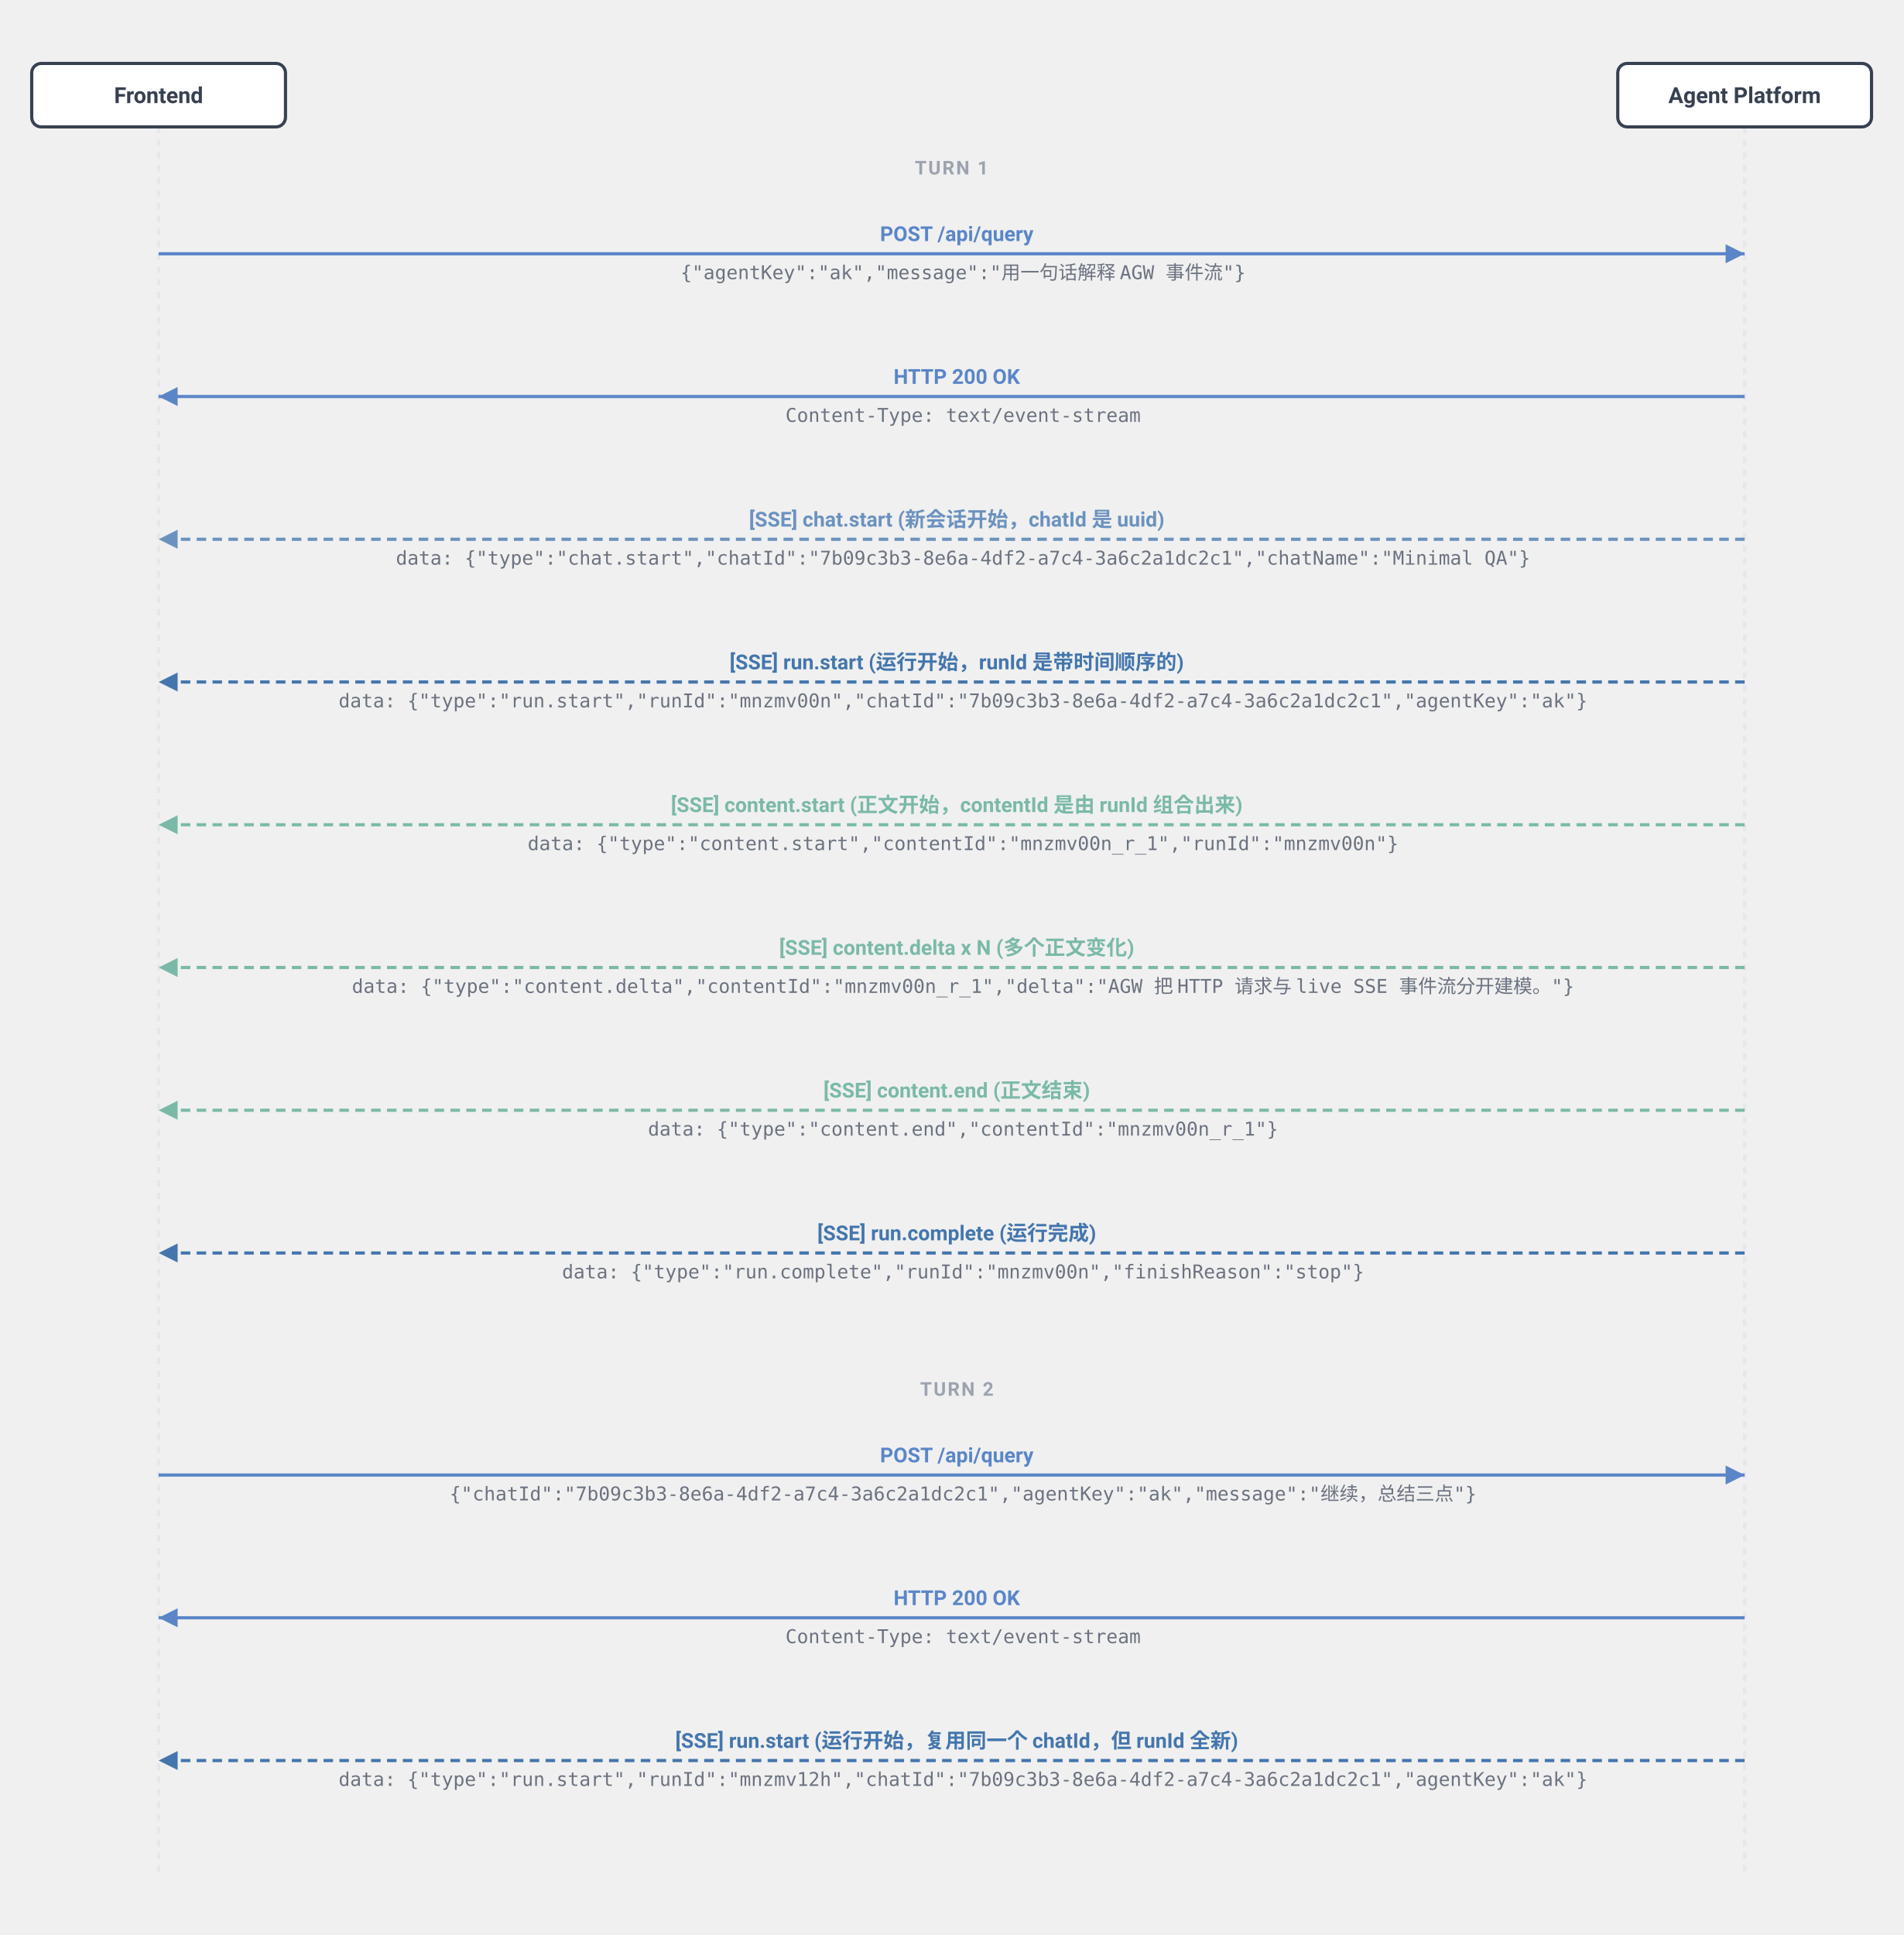
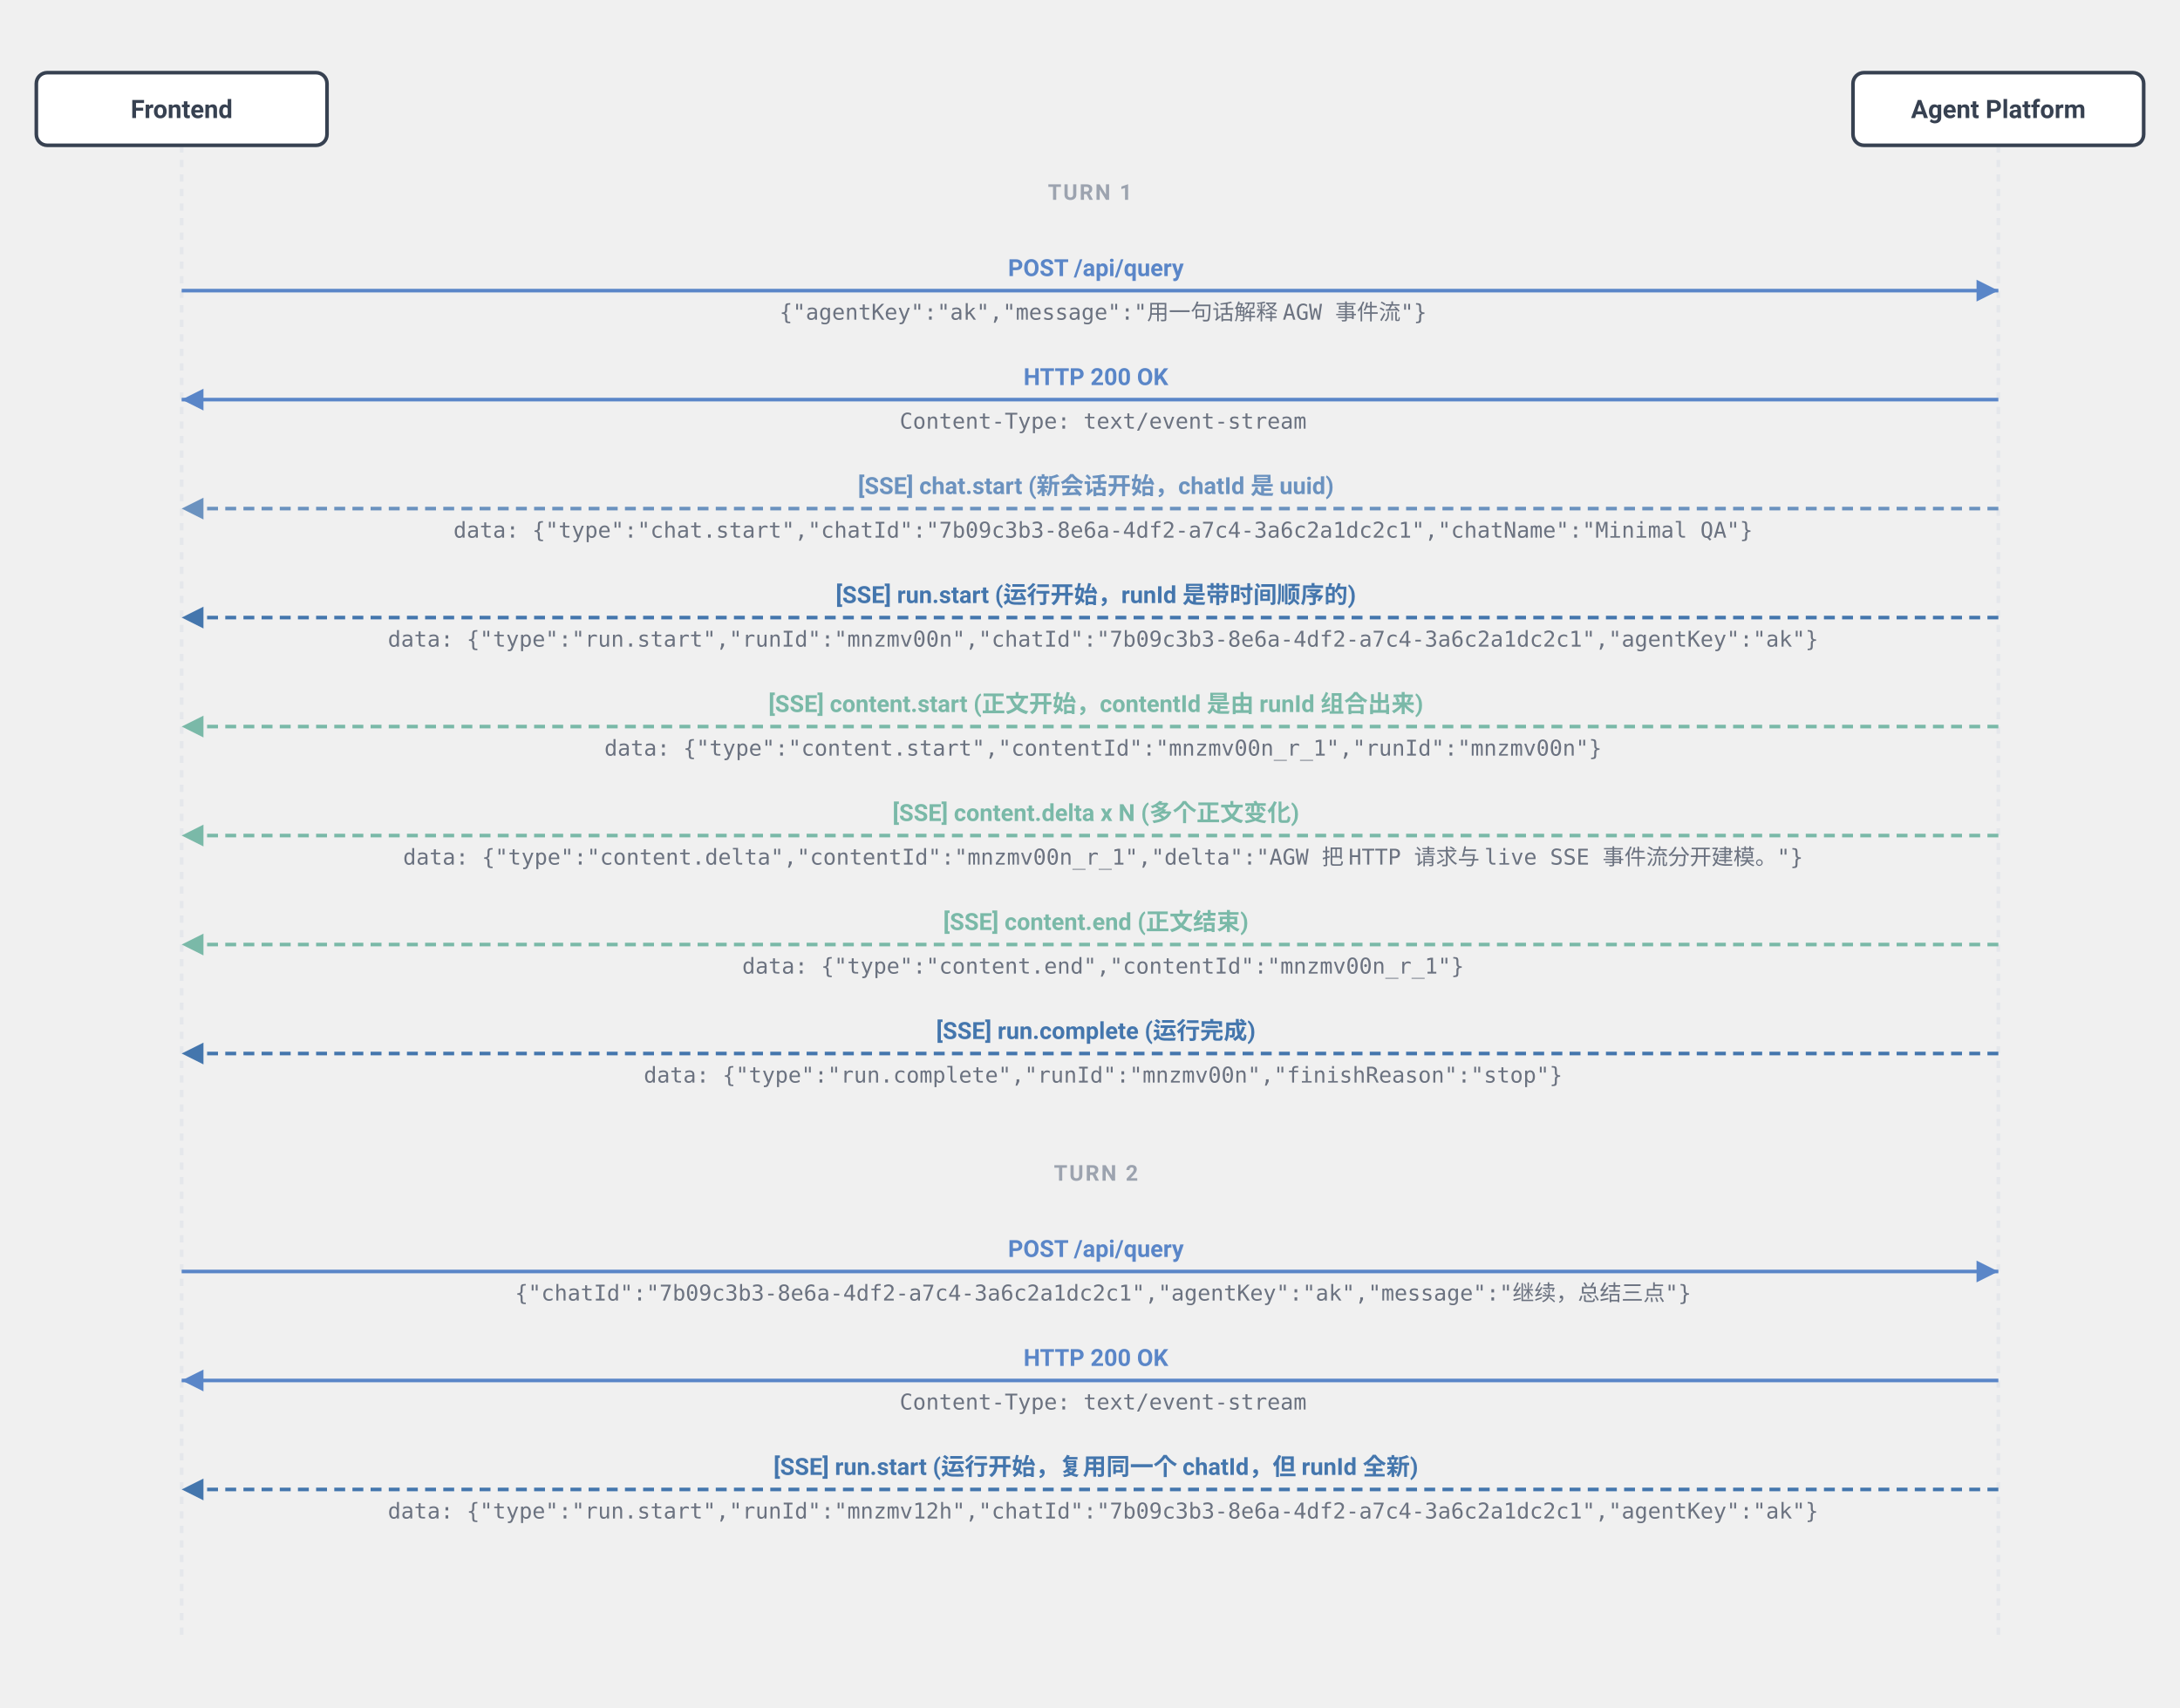
- <svg xmlns="http://www.w3.org/2000/svg" viewBox="0 0 1200 1220" width="100%" height="100%" style="background-color: #FFFFFF; font-family: -apple-system, BlinkMacSystemFont, 'Segoe UI', Roboto, Helvetica, Arial, sans-serif;">
+ <svg xmlns="http://www.w3.org/2000/svg" viewBox="0 0 1200 940" width="100%" height="100%" style="background-color: #FFFFFF; font-family: -apple-system, BlinkMacSystemFont, 'Segoe UI', Roboto, Helvetica, Arial, sans-serif;">
  <defs>
    <marker id="arrow-req" viewBox="0 0 10 10" refX="10" refY="5" markerWidth="6" markerHeight="6" orient="auto">
      <path d="M 0 0 L 10 5 L 0 10 z" fill="#5A86C8" />
    </marker>
    <marker id="arrow-chat" viewBox="0 0 10 10" refX="10" refY="5" markerWidth="6" markerHeight="6" orient="auto">
      <path d="M 0 0 L 10 5 L 0 10 z" fill="#6B92BF" />
    </marker>
    <marker id="arrow-run" viewBox="0 0 10 10" refX="10" refY="5" markerWidth="6" markerHeight="6" orient="auto">
      <path d="M 0 0 L 10 5 L 0 10 z" fill="#4476AD" />
    </marker>
    <marker id="arrow-content" viewBox="0 0 10 10" refX="10" refY="5" markerWidth="6" markerHeight="6" orient="auto">
      <path d="M 0 0 L 10 5 L 0 10 z" fill="#7AB9A8" />
    </marker>
    <clipPath id="cp-t1-1">
      <rect x="100" y="140" width="1000" height="40">
        <animate attributeName="width" from="0" to="1000" begin="0s" dur="0.3s" fill="freeze" />
      </rect>
    </clipPath>
    <clipPath id="cp-t1-2">
-       <rect x="100" y="230" width="1000" height="40">
+       <rect x="100" y="200" width="1000" height="40">
        <animate attributeName="width" from="0" to="0" begin="0s" dur="0.8s" fill="freeze" />
        <animate attributeName="x" from="1100" to="1100" begin="0s" dur="0.8s" fill="freeze" />
        <animate attributeName="width" from="0" to="1000" begin="0.8s" dur="0.3s" fill="freeze" />
        <animate attributeName="x" from="1100" to="100" begin="0.8s" dur="0.3s" fill="freeze" />
      </rect>
    </clipPath>
    <clipPath id="cp-t1-3">
-       <rect x="100" y="320" width="1000" height="40">
+       <rect x="100" y="260" width="1000" height="40">
        <animate attributeName="width" from="0" to="0" begin="0s" dur="1.6s" fill="freeze" />
        <animate attributeName="x" from="1100" to="1100" begin="0s" dur="1.6s" fill="freeze" />
        <animate attributeName="width" from="0" to="1000" begin="1.6s" dur="0.3s" fill="freeze" />
        <animate attributeName="x" from="1100" to="100" begin="1.6s" dur="0.3s" fill="freeze" />
      </rect>
    </clipPath>
    <clipPath id="cp-t1-4">
-       <rect x="100" y="410" width="1000" height="40">
+       <rect x="100" y="320" width="1000" height="40">
        <animate attributeName="width" from="0" to="0" begin="0s" dur="2.4s" fill="freeze" />
        <animate attributeName="x" from="1100" to="1100" begin="0s" dur="2.4s" fill="freeze" />
        <animate attributeName="width" from="0" to="1000" begin="2.4s" dur="0.3s" fill="freeze" />
        <animate attributeName="x" from="1100" to="100" begin="2.4s" dur="0.3s" fill="freeze" />
      </rect>
    </clipPath>
    <clipPath id="cp-t1-5">
-       <rect x="100" y="500" width="1000" height="40">
+       <rect x="100" y="380" width="1000" height="40">
        <animate attributeName="width" from="0" to="0" begin="0s" dur="3.2s" fill="freeze" />
        <animate attributeName="x" from="1100" to="1100" begin="0s" dur="3.2s" fill="freeze" />
        <animate attributeName="width" from="0" to="1000" begin="3.2s" dur="0.3s" fill="freeze" />
        <animate attributeName="x" from="1100" to="100" begin="3.2s" dur="0.3s" fill="freeze" />
      </rect>
    </clipPath>
    <clipPath id="cp-t1-6">
-       <rect x="100" y="590" width="1000" height="40">
+       <rect x="100" y="440" width="1000" height="40">
        <animate attributeName="width" from="0" to="0" begin="0s" dur="4.0s" fill="freeze" />
        <animate attributeName="x" from="1100" to="1100" begin="0s" dur="4.0s" fill="freeze" />
        <animate attributeName="width" from="0" to="1000" begin="4.0s" dur="0.3s" fill="freeze" />
        <animate attributeName="x" from="1100" to="100" begin="4.0s" dur="0.3s" fill="freeze" />
      </rect>
    </clipPath>
    <clipPath id="cp-t1-7">
-       <rect x="100" y="680" width="1000" height="40">
+       <rect x="100" y="500" width="1000" height="40">
        <animate attributeName="width" from="0" to="0" begin="0s" dur="4.8s" fill="freeze" />
        <animate attributeName="x" from="1100" to="1100" begin="0s" dur="4.8s" fill="freeze" />
        <animate attributeName="width" from="0" to="1000" begin="4.8s" dur="0.3s" fill="freeze" />
        <animate attributeName="x" from="1100" to="100" begin="4.8s" dur="0.3s" fill="freeze" />
      </rect>
    </clipPath>
    <clipPath id="cp-t1-8">
-       <rect x="100" y="770" width="1000" height="40">
+       <rect x="100" y="560" width="1000" height="40">
        <animate attributeName="width" from="0" to="0" begin="0s" dur="5.6s" fill="freeze" />
        <animate attributeName="x" from="1100" to="1100" begin="0s" dur="5.6s" fill="freeze" />
        <animate attributeName="width" from="0" to="1000" begin="5.6s" dur="0.3s" fill="freeze" />
        <animate attributeName="x" from="1100" to="100" begin="5.6s" dur="0.3s" fill="freeze" />
      </rect>
    </clipPath>
    <clipPath id="cp-t2-1">
-       <rect x="100" y="910" width="1000" height="40">
+       <rect x="100" y="680" width="1000" height="40">
        <animate attributeName="width" from="0" to="0" begin="0s" dur="6.8s" fill="freeze" />
        <animate attributeName="width" from="0" to="1000" begin="6.8s" dur="0.3s" fill="freeze" />
      </rect>
    </clipPath>
    <clipPath id="cp-t2-2">
-       <rect x="100" y="1000" width="1000" height="40">
+       <rect x="100" y="740" width="1000" height="40">
        <animate attributeName="width" from="0" to="0" begin="0s" dur="7.6s" fill="freeze" />
        <animate attributeName="x" from="1100" to="1100" begin="0s" dur="7.6s" fill="freeze" />
        <animate attributeName="width" from="0" to="1000" begin="7.6s" dur="0.3s" fill="freeze" />
        <animate attributeName="x" from="1100" to="100" begin="7.6s" dur="0.3s" fill="freeze" />
      </rect>
    </clipPath>
    <clipPath id="cp-t2-3">
-       <rect x="100" y="1090" width="1000" height="40">
+       <rect x="100" y="800" width="1000" height="40">
        <animate attributeName="width" from="0" to="0" begin="0s" dur="8.4s" fill="freeze" />
        <animate attributeName="x" from="1100" to="1100" begin="0s" dur="8.4s" fill="freeze" />
        <animate attributeName="width" from="0" to="1000" begin="8.4s" dur="0.3s" fill="freeze" />
        <animate attributeName="x" from="1100" to="100" begin="8.4s" dur="0.3s" fill="freeze" />
      </rect>
    </clipPath>
  </defs>
-   <line x1="100" y1="80" x2="100" y2="1180" stroke="#E5E7EB" stroke-width="2" stroke-dasharray="4 4" />
-   <line x1="1100" y1="80" x2="1100" y2="1180" stroke="#E5E7EB" stroke-width="2" stroke-dasharray="4 4" />
+   <line x1="100" y1="80" x2="100" y2="900" stroke="#E5E7EB" stroke-width="2" stroke-dasharray="4 4" />
+   <line x1="1100" y1="80" x2="1100" y2="900" stroke="#E5E7EB" stroke-width="2" stroke-dasharray="4 4" />
  <rect x="20" y="40" width="160" height="40" rx="6" fill="#FFFFFF" stroke="#374151" stroke-width="2" />
  <text x="100" y="65" fill="#374151" font-size="14" font-weight="bold" text-anchor="middle">Frontend</text>
  <rect x="1020" y="40" width="160" height="40" rx="6" fill="#FFFFFF" stroke="#374151" stroke-width="2" />
  <text x="1100" y="65" fill="#374151" font-size="14" font-weight="bold" text-anchor="middle">Agent Platform</text>
  <text x="600" y="110" fill="#9CA3AF" font-size="12" font-weight="bold" text-anchor="middle" letter-spacing="1">TURN 1</text>
  <g>
    <path d="M 100 160 L 1100 160" stroke="#5A86C8" stroke-width="2" fill="none" marker-end="url(#arrow-req)" clip-path="url(#cp-t1-1)" />
    <text x="600" y="152" fill="#5A86C8" font-size="13" font-weight="bold" text-anchor="middle" opacity="1">
      <animate attributeName="opacity" from="0" to="0" begin="0s" dur="0.3s" fill="freeze" />
      <animate attributeName="opacity" from="0" to="1" begin="0.3s" dur="0.2s" fill="freeze" />
            POST /api/query
        </text>
    <text x="600" y="176" fill="#6B7280" font-size="12" font-family="monospace" text-anchor="middle" opacity="1">
      <animate attributeName="opacity" from="0" to="0" begin="0s" dur="0.5s" fill="freeze" />
      <animate attributeName="opacity" from="0" to="1" begin="0.5s" dur="0.2s" fill="freeze" />
            {"agentKey":"ak","message":"用一句话解释 AGW 事件流"}
        </text>
  </g>
  <g>
-     <path d="M 1100 250 L 100 250" stroke="#5A86C8" stroke-width="2" fill="none" marker-end="url(#arrow-req)" clip-path="url(#cp-t1-2)" />
-     <text x="600" y="242" fill="#5A86C8" font-size="13" font-weight="bold" text-anchor="middle" opacity="1">
+     <path d="M 1100 220 L 100 220" stroke="#5A86C8" stroke-width="2" fill="none" marker-end="url(#arrow-req)" clip-path="url(#cp-t1-2)" />
+     <text x="600" y="212" fill="#5A86C8" font-size="13" font-weight="bold" text-anchor="middle" opacity="1">
      <animate attributeName="opacity" from="0" to="0" begin="0s" dur="1.1s" fill="freeze" />
      <animate attributeName="opacity" from="0" to="1" begin="1.1s" dur="0.2s" fill="freeze" />
            HTTP 200 OK
        </text>
-     <text x="600" y="266" fill="#6B7280" font-size="12" font-family="monospace" text-anchor="middle" opacity="1">
+     <text x="600" y="236" fill="#6B7280" font-size="12" font-family="monospace" text-anchor="middle" opacity="1">
      <animate attributeName="opacity" from="0" to="0" begin="0s" dur="1.3s" fill="freeze" />
      <animate attributeName="opacity" from="0" to="1" begin="1.3s" dur="0.2s" fill="freeze" />
            Content-Type: text/event-stream
        </text>
  </g>
  <g>
-     <path d="M 1100 340 L 100 340" stroke="#6B92BF" stroke-width="2" stroke-dasharray="6 4" fill="none" marker-end="url(#arrow-chat)" clip-path="url(#cp-t1-3)" />
-     <text x="600" y="332" fill="#6B92BF" font-size="13" font-weight="bold" text-anchor="middle" opacity="1">
+     <path d="M 1100 280 L 100 280" stroke="#6B92BF" stroke-width="2" stroke-dasharray="6 4" fill="none" marker-end="url(#arrow-chat)" clip-path="url(#cp-t1-3)" />
+     <text x="600" y="272" fill="#6B92BF" font-size="13" font-weight="bold" text-anchor="middle" opacity="1">
      <animate attributeName="opacity" from="0" to="0" begin="0s" dur="1.9s" fill="freeze" />
      <animate attributeName="opacity" from="0" to="1" begin="1.9s" dur="0.2s" fill="freeze" />
            [SSE] chat.start (新会话开始，chatId 是 uuid)
        </text>
-     <text x="600" y="356" fill="#6B7280" font-size="12" font-family="monospace" text-anchor="middle" opacity="1">
+     <text x="600" y="296" fill="#6B7280" font-size="12" font-family="monospace" text-anchor="middle" opacity="1">
      <animate attributeName="opacity" from="0" to="0" begin="0s" dur="2.1s" fill="freeze" />
      <animate attributeName="opacity" from="0" to="1" begin="2.1s" dur="0.2s" fill="freeze" />
            data: {"type":"chat.start","chatId":"7b09c3b3-8e6a-4df2-a7c4-3a6c2a1dc2c1","chatName":"Minimal QA"}
        </text>
  </g>
  <g>
-     <path d="M 1100 430 L 100 430" stroke="#4476AD" stroke-width="2" stroke-dasharray="6 4" fill="none" marker-end="url(#arrow-run)" clip-path="url(#cp-t1-4)" />
-     <text x="600" y="422" fill="#4476AD" font-size="13" font-weight="bold" text-anchor="middle" opacity="1">
+     <path d="M 1100 340 L 100 340" stroke="#4476AD" stroke-width="2" stroke-dasharray="6 4" fill="none" marker-end="url(#arrow-run)" clip-path="url(#cp-t1-4)" />
+     <text x="600" y="332" fill="#4476AD" font-size="13" font-weight="bold" text-anchor="middle" opacity="1">
      <animate attributeName="opacity" from="0" to="0" begin="0s" dur="2.7s" fill="freeze" />
      <animate attributeName="opacity" from="0" to="1" begin="2.7s" dur="0.2s" fill="freeze" />
            [SSE] run.start (运行开始，runId 是带时间顺序的)
        </text>
-     <text x="600" y="446" fill="#6B7280" font-size="12" font-family="monospace" text-anchor="middle" opacity="1">
+     <text x="600" y="356" fill="#6B7280" font-size="12" font-family="monospace" text-anchor="middle" opacity="1">
      <animate attributeName="opacity" from="0" to="0" begin="0s" dur="2.9s" fill="freeze" />
      <animate attributeName="opacity" from="0" to="1" begin="2.9s" dur="0.2s" fill="freeze" />
            data: {"type":"run.start","runId":"mnzmv00n","chatId":"7b09c3b3-8e6a-4df2-a7c4-3a6c2a1dc2c1","agentKey":"ak"}
        </text>
  </g>
  <g>
-     <path d="M 1100 520 L 100 520" stroke="#7AB9A8" stroke-width="2" stroke-dasharray="6 4" fill="none" marker-end="url(#arrow-content)" clip-path="url(#cp-t1-5)" />
-     <text x="600" y="512" fill="#7AB9A8" font-size="13" font-weight="bold" text-anchor="middle" opacity="1">
+     <path d="M 1100 400 L 100 400" stroke="#7AB9A8" stroke-width="2" stroke-dasharray="6 4" fill="none" marker-end="url(#arrow-content)" clip-path="url(#cp-t1-5)" />
+     <text x="600" y="392" fill="#7AB9A8" font-size="13" font-weight="bold" text-anchor="middle" opacity="1">
      <animate attributeName="opacity" from="0" to="0" begin="0s" dur="3.5s" fill="freeze" />
      <animate attributeName="opacity" from="0" to="1" begin="3.5s" dur="0.2s" fill="freeze" />
            [SSE] content.start (正文开始，contentId 是由 runId 组合出来)
        </text>
-     <text x="600" y="536" fill="#6B7280" font-size="12" font-family="monospace" text-anchor="middle" opacity="1">
+     <text x="600" y="416" fill="#6B7280" font-size="12" font-family="monospace" text-anchor="middle" opacity="1">
      <animate attributeName="opacity" from="0" to="0" begin="0s" dur="3.7s" fill="freeze" />
      <animate attributeName="opacity" from="0" to="1" begin="3.7s" dur="0.2s" fill="freeze" />
            data: {"type":"content.start","contentId":"mnzmv00n_r_1","runId":"mnzmv00n"}
        </text>
  </g>
  <g>
-     <path d="M 1100 610 L 100 610" stroke="#7AB9A8" stroke-width="2" stroke-dasharray="6 4" fill="none" marker-end="url(#arrow-content)" clip-path="url(#cp-t1-6)" />
-     <text x="600" y="602" fill="#7AB9A8" font-size="13" font-weight="bold" text-anchor="middle" opacity="1">
+     <path d="M 1100 460 L 100 460" stroke="#7AB9A8" stroke-width="2" stroke-dasharray="6 4" fill="none" marker-end="url(#arrow-content)" clip-path="url(#cp-t1-6)" />
+     <text x="600" y="452" fill="#7AB9A8" font-size="13" font-weight="bold" text-anchor="middle" opacity="1">
      <animate attributeName="opacity" from="0" to="0" begin="0s" dur="4.3s" fill="freeze" />
      <animate attributeName="opacity" from="0" to="1" begin="4.3s" dur="0.2s" fill="freeze" />
            [SSE] content.delta x N (多个正文变化)
        </text>
-     <text x="600" y="626" fill="#6B7280" font-size="12" font-family="monospace" text-anchor="middle" opacity="1">
+     <text x="600" y="476" fill="#6B7280" font-size="12" font-family="monospace" text-anchor="middle" opacity="1">
      <animate attributeName="opacity" from="0" to="0" begin="0s" dur="4.5s" fill="freeze" />
      <animate attributeName="opacity" from="0" to="1" begin="4.5s" dur="0.2s" fill="freeze" />
            data: {"type":"content.delta","contentId":"mnzmv00n_r_1","delta":"AGW 把 HTTP 请求与 live SSE 事件流分开建模。"}
        </text>
  </g>
  <g>
-     <path d="M 1100 700 L 100 700" stroke="#7AB9A8" stroke-width="2" stroke-dasharray="6 4" fill="none" marker-end="url(#arrow-content)" clip-path="url(#cp-t1-7)" />
-     <text x="600" y="692" fill="#7AB9A8" font-size="13" font-weight="bold" text-anchor="middle" opacity="1">
+     <path d="M 1100 520 L 100 520" stroke="#7AB9A8" stroke-width="2" stroke-dasharray="6 4" fill="none" marker-end="url(#arrow-content)" clip-path="url(#cp-t1-7)" />
+     <text x="600" y="512" fill="#7AB9A8" font-size="13" font-weight="bold" text-anchor="middle" opacity="1">
      <animate attributeName="opacity" from="0" to="0" begin="0s" dur="5.1s" fill="freeze" />
      <animate attributeName="opacity" from="0" to="1" begin="5.1s" dur="0.2s" fill="freeze" />
            [SSE] content.end (正文结束)
        </text>
-     <text x="600" y="716" fill="#6B7280" font-size="12" font-family="monospace" text-anchor="middle" opacity="1">
+     <text x="600" y="536" fill="#6B7280" font-size="12" font-family="monospace" text-anchor="middle" opacity="1">
      <animate attributeName="opacity" from="0" to="0" begin="0s" dur="5.3s" fill="freeze" />
      <animate attributeName="opacity" from="0" to="1" begin="5.3s" dur="0.2s" fill="freeze" />
            data: {"type":"content.end","contentId":"mnzmv00n_r_1"}
        </text>
  </g>
  <g>
-     <path d="M 1100 790 L 100 790" stroke="#4476AD" stroke-width="2" stroke-dasharray="6 4" fill="none" marker-end="url(#arrow-run)" clip-path="url(#cp-t1-8)" />
-     <text x="600" y="782" fill="#4476AD" font-size="13" font-weight="bold" text-anchor="middle" opacity="1">
+     <path d="M 1100 580 L 100 580" stroke="#4476AD" stroke-width="2" stroke-dasharray="6 4" fill="none" marker-end="url(#arrow-run)" clip-path="url(#cp-t1-8)" />
+     <text x="600" y="572" fill="#4476AD" font-size="13" font-weight="bold" text-anchor="middle" opacity="1">
      <animate attributeName="opacity" from="0" to="0" begin="0s" dur="5.9s" fill="freeze" />
      <animate attributeName="opacity" from="0" to="1" begin="5.9s" dur="0.2s" fill="freeze" />
            [SSE] run.complete (运行完成)
        </text>
-     <text x="600" y="806" fill="#6B7280" font-size="12" font-family="monospace" text-anchor="middle" opacity="1">
+     <text x="600" y="596" fill="#6B7280" font-size="12" font-family="monospace" text-anchor="middle" opacity="1">
      <animate attributeName="opacity" from="0" to="0" begin="0s" dur="6.1s" fill="freeze" />
      <animate attributeName="opacity" from="0" to="1" begin="6.1s" dur="0.2s" fill="freeze" />
            data: {"type":"run.complete","runId":"mnzmv00n","finishReason":"stop"}
        </text>
  </g>
-   <text x="600" y="880" fill="#9CA3AF" font-size="12" font-weight="bold" text-anchor="middle" letter-spacing="1" opacity="1">
+   <text x="600" y="650" fill="#9CA3AF" font-size="12" font-weight="bold" text-anchor="middle" letter-spacing="1" opacity="1">
    <animate attributeName="opacity" from="0" to="0" begin="0s" dur="6.4s" fill="freeze" />
    <animate attributeName="opacity" from="0" to="1" begin="6.4s" dur="0.2s" fill="freeze" />
        TURN 2
    </text>
  <g>
-     <path d="M 100 930 L 1100 930" stroke="#5A86C8" stroke-width="2" fill="none" marker-end="url(#arrow-req)" clip-path="url(#cp-t2-1)" />
-     <text x="600" y="922" fill="#5A86C8" font-size="13" font-weight="bold" text-anchor="middle" opacity="1">
+     <path d="M 100 700 L 1100 700" stroke="#5A86C8" stroke-width="2" fill="none" marker-end="url(#arrow-req)" clip-path="url(#cp-t2-1)" />
+     <text x="600" y="692" fill="#5A86C8" font-size="13" font-weight="bold" text-anchor="middle" opacity="1">
      <animate attributeName="opacity" from="0" to="0" begin="0s" dur="7.1s" fill="freeze" />
      <animate attributeName="opacity" from="0" to="1" begin="7.1s" dur="0.2s" fill="freeze" />
            POST /api/query
        </text>
-     <text x="600" y="946" fill="#6B7280" font-size="12" font-family="monospace" text-anchor="middle" opacity="1">
+     <text x="600" y="716" fill="#6B7280" font-size="12" font-family="monospace" text-anchor="middle" opacity="1">
      <animate attributeName="opacity" from="0" to="0" begin="0s" dur="7.3s" fill="freeze" />
      <animate attributeName="opacity" from="0" to="1" begin="7.3s" dur="0.2s" fill="freeze" />
            {"chatId":"7b09c3b3-8e6a-4df2-a7c4-3a6c2a1dc2c1","agentKey":"ak","message":"继续，总结三点"}
        </text>
  </g>
  <g>
-     <path d="M 1100 1020 L 100 1020" stroke="#5A86C8" stroke-width="2" fill="none" marker-end="url(#arrow-req)" clip-path="url(#cp-t2-2)" />
-     <text x="600" y="1012" fill="#5A86C8" font-size="13" font-weight="bold" text-anchor="middle" opacity="1">
+     <path d="M 1100 760 L 100 760" stroke="#5A86C8" stroke-width="2" fill="none" marker-end="url(#arrow-req)" clip-path="url(#cp-t2-2)" />
+     <text x="600" y="752" fill="#5A86C8" font-size="13" font-weight="bold" text-anchor="middle" opacity="1">
      <animate attributeName="opacity" from="0" to="0" begin="0s" dur="7.9s" fill="freeze" />
      <animate attributeName="opacity" from="0" to="1" begin="7.9s" dur="0.2s" fill="freeze" />
            HTTP 200 OK
        </text>
-     <text x="600" y="1036" fill="#6B7280" font-size="12" font-family="monospace" text-anchor="middle" opacity="1">
+     <text x="600" y="776" fill="#6B7280" font-size="12" font-family="monospace" text-anchor="middle" opacity="1">
      <animate attributeName="opacity" from="0" to="0" begin="0s" dur="8.1s" fill="freeze" />
      <animate attributeName="opacity" from="0" to="1" begin="8.1s" dur="0.2s" fill="freeze" />
            Content-Type: text/event-stream
        </text>
  </g>
  <g>
-     <path d="M 1100 1110 L 100 1110" stroke="#4476AD" stroke-width="2" stroke-dasharray="6 4" fill="none" marker-end="url(#arrow-run)" clip-path="url(#cp-t2-3)" />
-     <text x="600" y="1102" fill="#4476AD" font-size="13" font-weight="bold" text-anchor="middle" opacity="1">
+     <path d="M 1100 820 L 100 820" stroke="#4476AD" stroke-width="2" stroke-dasharray="6 4" fill="none" marker-end="url(#arrow-run)" clip-path="url(#cp-t2-3)" />
+     <text x="600" y="812" fill="#4476AD" font-size="13" font-weight="bold" text-anchor="middle" opacity="1">
      <animate attributeName="opacity" from="0" to="0" begin="0s" dur="8.7s" fill="freeze" />
      <animate attributeName="opacity" from="0" to="1" begin="8.7s" dur="0.2s" fill="freeze" />
            [SSE] run.start (运行开始，复用同一个 chatId，但 runId 全新)
        </text>
-     <text x="600" y="1126" fill="#6B7280" font-size="12" font-family="monospace" text-anchor="middle" opacity="1">
+     <text x="600" y="836" fill="#6B7280" font-size="12" font-family="monospace" text-anchor="middle" opacity="1">
      <animate attributeName="opacity" from="0" to="0" begin="0s" dur="8.9s" fill="freeze" />
      <animate attributeName="opacity" from="0" to="1" begin="8.9s" dur="0.2s" fill="freeze" />
            data: {"type":"run.start","runId":"mnzmv12h","chatId":"7b09c3b3-8e6a-4df2-a7c4-3a6c2a1dc2c1","agentKey":"ak"}
        </text>
  </g>
</svg>
